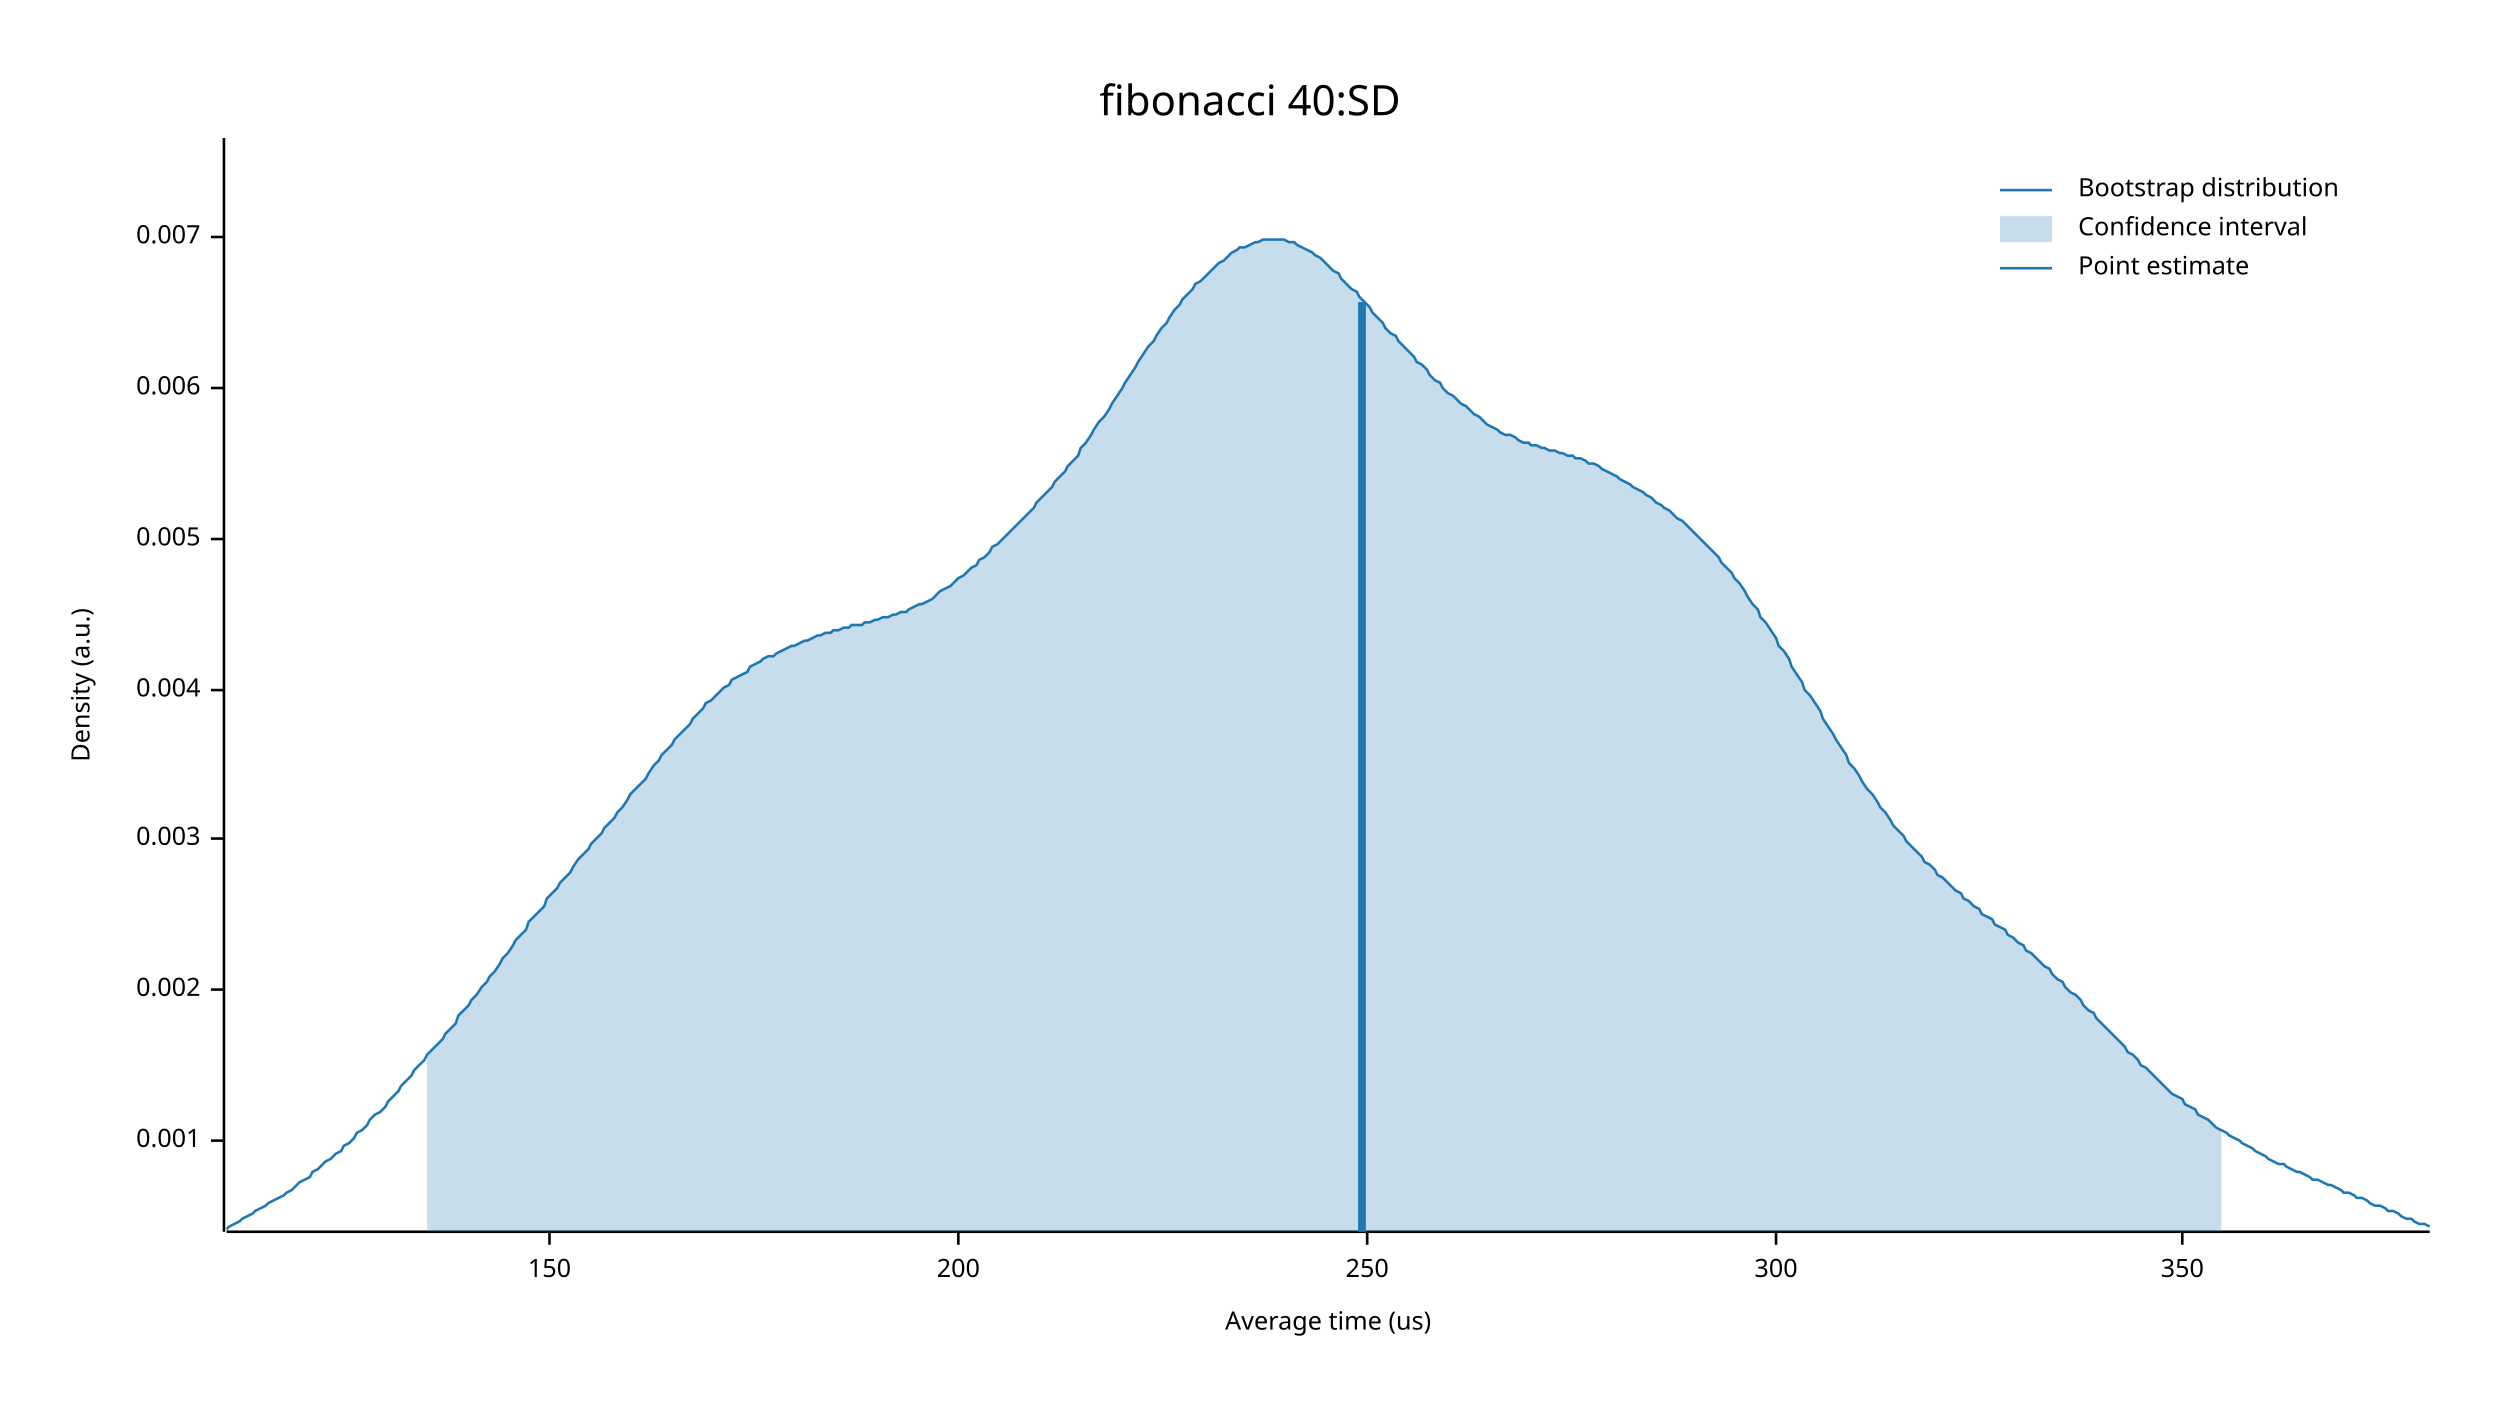
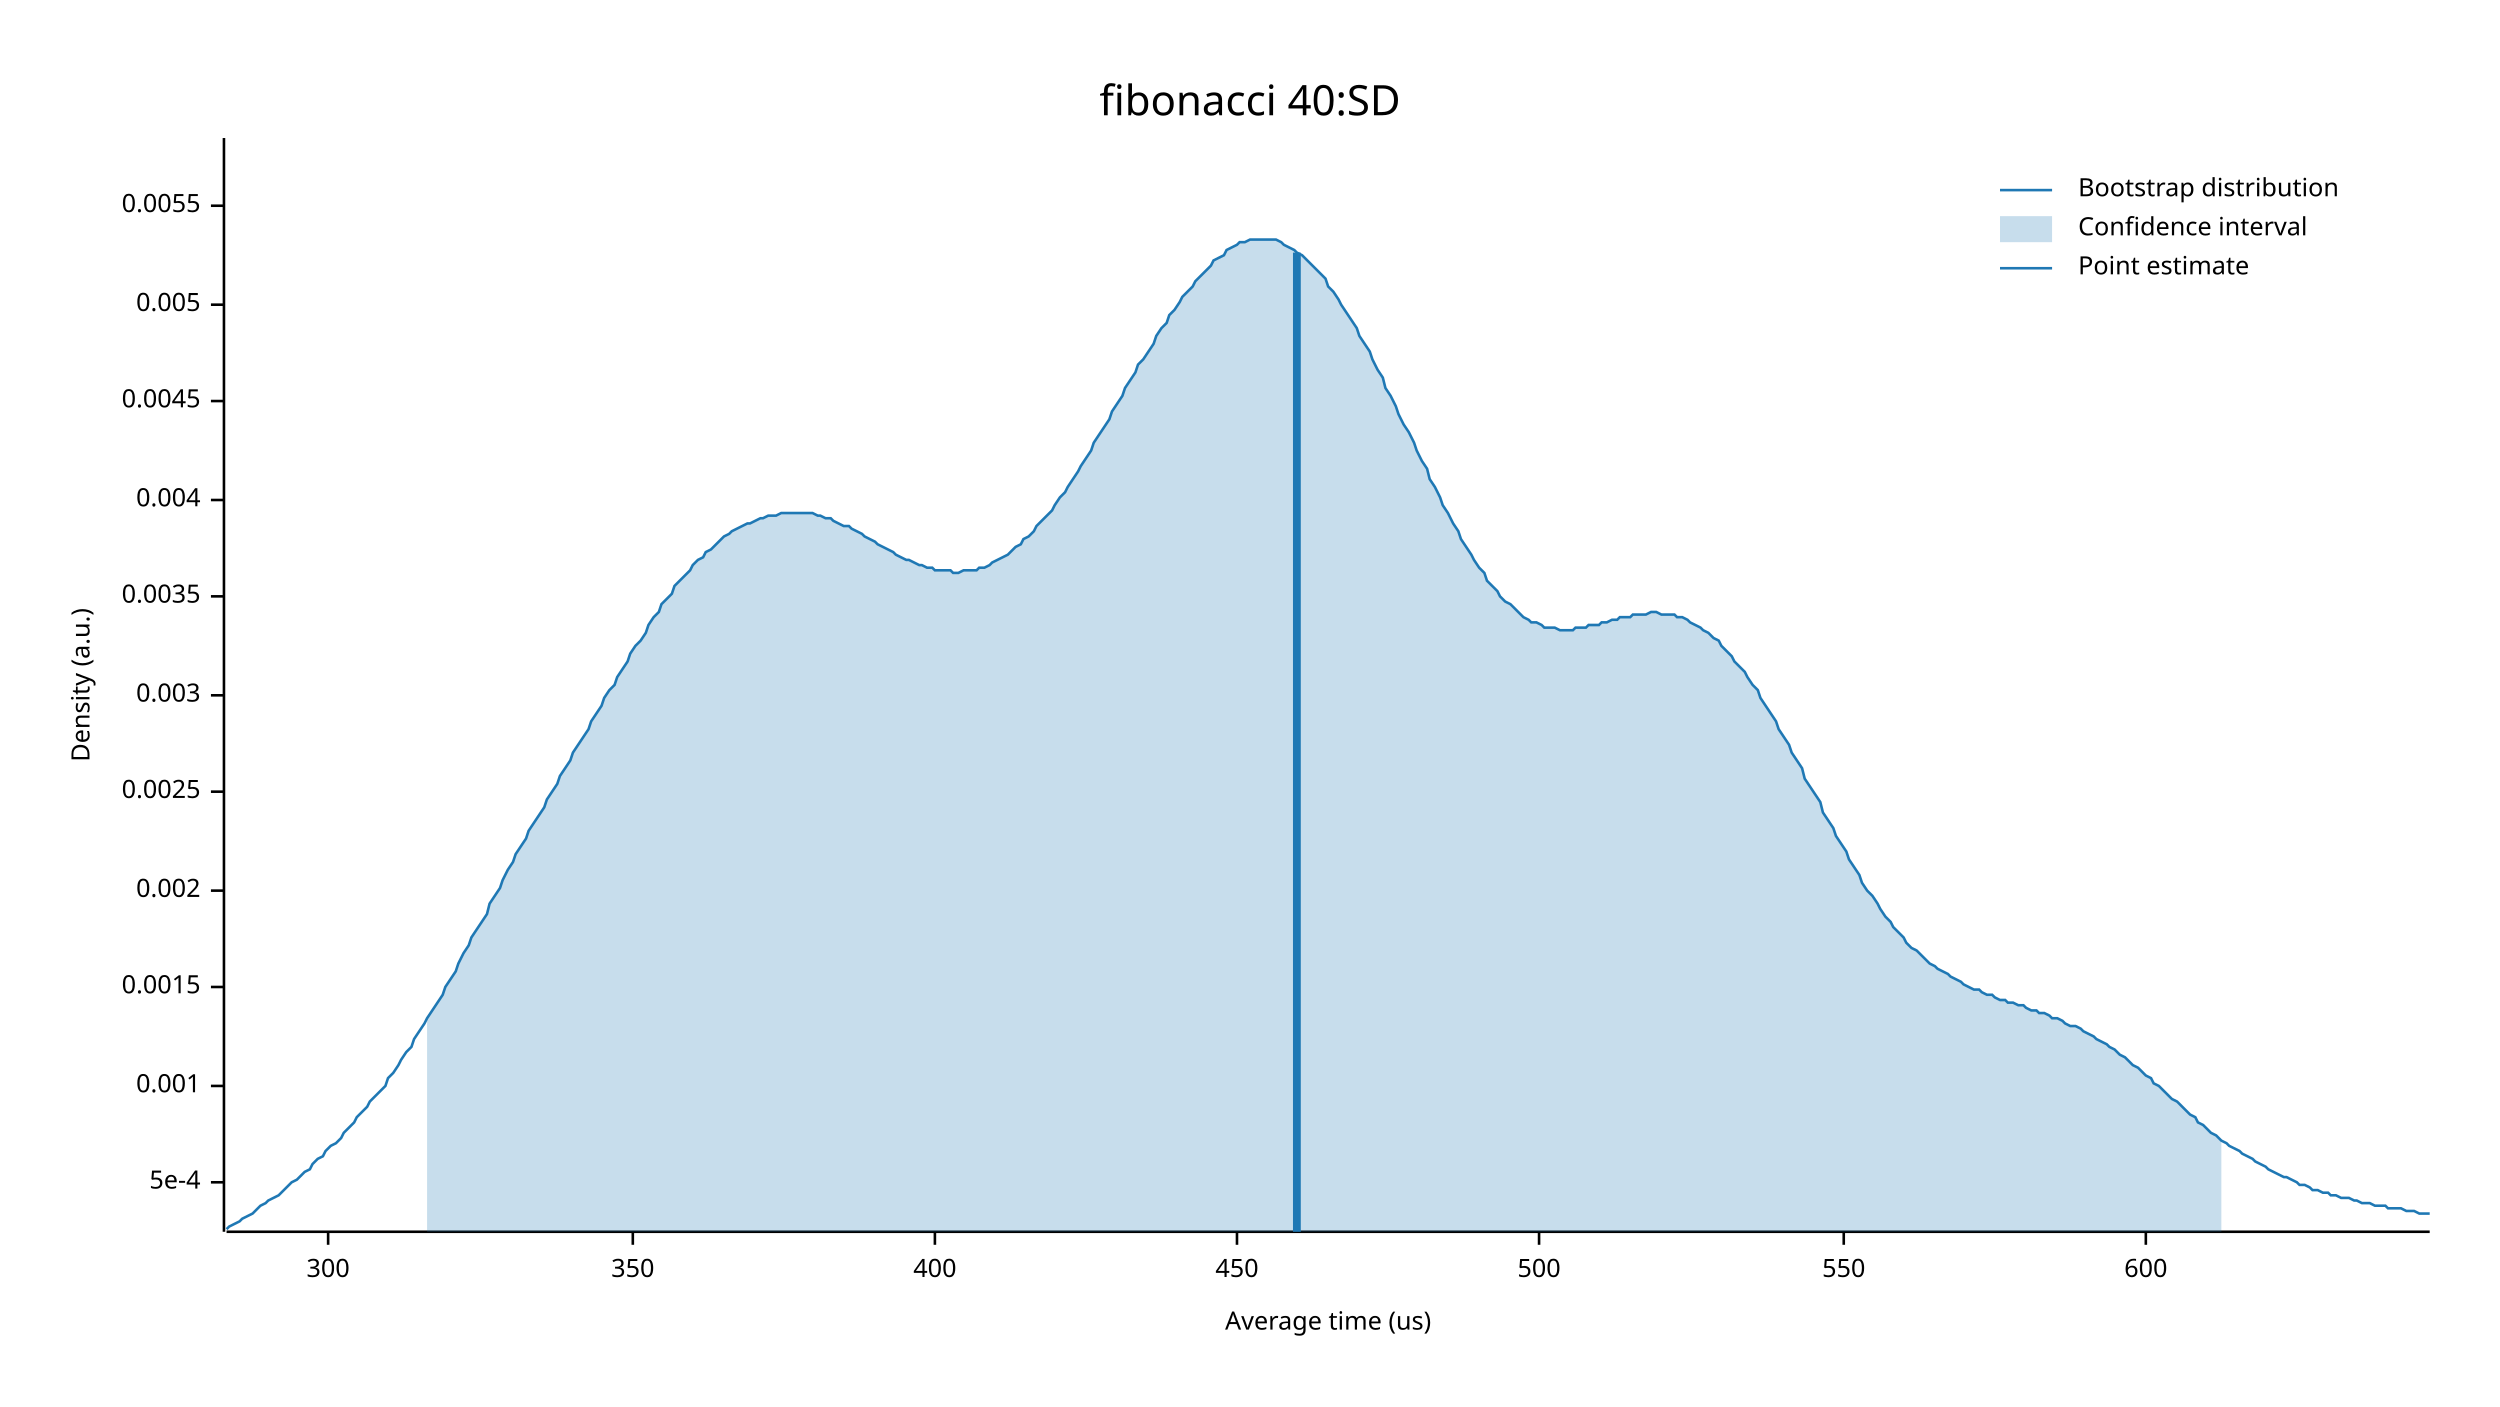
<svg xmlns="http://www.w3.org/2000/svg" width="960" height="540">
  <text x="480" y="32" dy="0.76em" text-anchor="middle" font-family="sans-serif" font-size="16.129" opacity="1" fill="#000000">
fibonacci 40:SD
</text>
  <text x="27" y="263" dy="0.76em" text-anchor="middle" font-family="sans-serif" font-size="9.677" opacity="1" fill="#000000" transform="rotate(270, 27, 263)">
Density (a.u.)
</text>
  <text x="510" y="513" dy="-0.5ex" text-anchor="middle" font-family="sans-serif" font-size="9.677" opacity="1" fill="#000000">
Average time (us)
</text>
  <polyline fill="none" opacity="1" stroke="#000000" stroke-width="1" points="86,53 86,473 " />
-   <text x="77" y="438" dy="0.5ex" text-anchor="end" font-family="sans-serif" font-size="9.677" opacity="1" fill="#000000">
+   <text x="77" y="454" dy="0.5ex" text-anchor="end" font-family="sans-serif" font-size="9.677" opacity="1" fill="#000000">
+ 5e-4
+ </text>
+   <polyline fill="none" opacity="1" stroke="#000000" stroke-width="1" points="81,454 86,454 " />
+   <text x="77" y="417" dy="0.5ex" text-anchor="end" font-family="sans-serif" font-size="9.677" opacity="1" fill="#000000">
0.001
</text>
-   <polyline fill="none" opacity="1" stroke="#000000" stroke-width="1" points="81,438 86,438 " />
-   <text x="77" y="380" dy="0.5ex" text-anchor="end" font-family="sans-serif" font-size="9.677" opacity="1" fill="#000000">
+   <polyline fill="none" opacity="1" stroke="#000000" stroke-width="1" points="81,417 86,417 " />
+   <text x="77" y="379" dy="0.5ex" text-anchor="end" font-family="sans-serif" font-size="9.677" opacity="1" fill="#000000">
+ 0.0015
+ </text>
+   <polyline fill="none" opacity="1" stroke="#000000" stroke-width="1" points="81,379 86,379 " />
+   <text x="77" y="342" dy="0.5ex" text-anchor="end" font-family="sans-serif" font-size="9.677" opacity="1" fill="#000000">
0.002
</text>
-   <polyline fill="none" opacity="1" stroke="#000000" stroke-width="1" points="81,380 86,380 " />
-   <text x="77" y="322" dy="0.5ex" text-anchor="end" font-family="sans-serif" font-size="9.677" opacity="1" fill="#000000">
+   <polyline fill="none" opacity="1" stroke="#000000" stroke-width="1" points="81,342 86,342 " />
+   <text x="77" y="304" dy="0.5ex" text-anchor="end" font-family="sans-serif" font-size="9.677" opacity="1" fill="#000000">
+ 0.0025
+ </text>
+   <polyline fill="none" opacity="1" stroke="#000000" stroke-width="1" points="81,304 86,304 " />
+   <text x="77" y="267" dy="0.5ex" text-anchor="end" font-family="sans-serif" font-size="9.677" opacity="1" fill="#000000">
0.003
</text>
-   <polyline fill="none" opacity="1" stroke="#000000" stroke-width="1" points="81,322 86,322 " />
-   <text x="77" y="265" dy="0.5ex" text-anchor="end" font-family="sans-serif" font-size="9.677" opacity="1" fill="#000000">
+   <polyline fill="none" opacity="1" stroke="#000000" stroke-width="1" points="81,267 86,267 " />
+   <text x="77" y="229" dy="0.5ex" text-anchor="end" font-family="sans-serif" font-size="9.677" opacity="1" fill="#000000">
+ 0.0035
+ </text>
+   <polyline fill="none" opacity="1" stroke="#000000" stroke-width="1" points="81,229 86,229 " />
+   <text x="77" y="192" dy="0.5ex" text-anchor="end" font-family="sans-serif" font-size="9.677" opacity="1" fill="#000000">
0.004
</text>
-   <polyline fill="none" opacity="1" stroke="#000000" stroke-width="1" points="81,265 86,265 " />
-   <text x="77" y="207" dy="0.5ex" text-anchor="end" font-family="sans-serif" font-size="9.677" opacity="1" fill="#000000">
+   <polyline fill="none" opacity="1" stroke="#000000" stroke-width="1" points="81,192 86,192 " />
+   <text x="77" y="154" dy="0.5ex" text-anchor="end" font-family="sans-serif" font-size="9.677" opacity="1" fill="#000000">
+ 0.0045
+ </text>
+   <polyline fill="none" opacity="1" stroke="#000000" stroke-width="1" points="81,154 86,154 " />
+   <text x="77" y="117" dy="0.5ex" text-anchor="end" font-family="sans-serif" font-size="9.677" opacity="1" fill="#000000">
0.005
</text>
-   <polyline fill="none" opacity="1" stroke="#000000" stroke-width="1" points="81,207 86,207 " />
-   <text x="77" y="149" dy="0.5ex" text-anchor="end" font-family="sans-serif" font-size="9.677" opacity="1" fill="#000000">
- 0.006
+   <polyline fill="none" opacity="1" stroke="#000000" stroke-width="1" points="81,117 86,117 " />
+   <text x="77" y="79" dy="0.5ex" text-anchor="end" font-family="sans-serif" font-size="9.677" opacity="1" fill="#000000">
+ 0.0055
</text>
-   <polyline fill="none" opacity="1" stroke="#000000" stroke-width="1" points="81,149 86,149 " />
-   <text x="77" y="91" dy="0.5ex" text-anchor="end" font-family="sans-serif" font-size="9.677" opacity="1" fill="#000000">
- 0.007
- </text>
-   <polyline fill="none" opacity="1" stroke="#000000" stroke-width="1" points="81,91 86,91 " />
+   <polyline fill="none" opacity="1" stroke="#000000" stroke-width="1" points="81,79 86,79 " />
  <polyline fill="none" opacity="1" stroke="#000000" stroke-width="1" points="87,473 933,473 " />
-   <text x="211" y="483" dy="0.76em" text-anchor="middle" font-family="sans-serif" font-size="9.677" opacity="1" fill="#000000">
- 150
- </text>
-   <polyline fill="none" opacity="1" stroke="#000000" stroke-width="1" points="211,473 211,478 " />
-   <text x="368" y="483" dy="0.76em" text-anchor="middle" font-family="sans-serif" font-size="9.677" opacity="1" fill="#000000">
- 200
- </text>
-   <polyline fill="none" opacity="1" stroke="#000000" stroke-width="1" points="368,473 368,478 " />
-   <text x="525" y="483" dy="0.76em" text-anchor="middle" font-family="sans-serif" font-size="9.677" opacity="1" fill="#000000">
- 250
- </text>
-   <polyline fill="none" opacity="1" stroke="#000000" stroke-width="1" points="525,473 525,478 " />
-   <text x="682" y="483" dy="0.76em" text-anchor="middle" font-family="sans-serif" font-size="9.677" opacity="1" fill="#000000">
+   <text x="126" y="483" dy="0.76em" text-anchor="middle" font-family="sans-serif" font-size="9.677" opacity="1" fill="#000000">
300
</text>
-   <polyline fill="none" opacity="1" stroke="#000000" stroke-width="1" points="682,473 682,478 " />
-   <text x="838" y="483" dy="0.76em" text-anchor="middle" font-family="sans-serif" font-size="9.677" opacity="1" fill="#000000">
+   <polyline fill="none" opacity="1" stroke="#000000" stroke-width="1" points="126,473 126,478 " />
+   <text x="243" y="483" dy="0.76em" text-anchor="middle" font-family="sans-serif" font-size="9.677" opacity="1" fill="#000000">
350
</text>
-   <polyline fill="none" opacity="1" stroke="#000000" stroke-width="1" points="838,473 838,478 " />
-   <polyline fill="none" opacity="1" stroke="#1F78B4" stroke-width="1" points="87,472 88,471 90,470 92,469 93,468 95,467 97,466 98,465 100,464 102,463 103,462 105,461 107,460 109,459 110,458 112,457 114,455 115,454 117,453 119,452 120,450 122,449 124,447 125,446 127,445 129,443 131,442 132,440 134,439 136,437 137,435 139,434 141,432 142,430 144,428 146,427 148,425 149,423 151,421 153,419 154,417 156,415 158,413 159,411 161,409 163,407 164,405 166,403 168,401 170,399 171,397 173,395 175,393 176,390 178,388 180,386 181,384 183,382 185,379 187,377 188,375 190,373 192,370 193,368 195,366 197,363 198,361 200,359 202,357 203,354 205,352 207,350 209,348 210,345 212,343 214,341 215,339 217,337 219,335 220,333 222,330 224,328 226,326 227,324 229,322 231,320 232,318 234,316 236,314 237,312 239,310 241,307 242,305 244,303 246,301 248,299 249,297 251,294 253,292 254,290 256,288 258,286 259,284 261,282 263,280 265,278 266,276 268,274 270,272 271,270 273,269 275,267 276,266 278,264 280,263 281,261 283,260 285,259 287,258 288,256 290,255 292,254 293,253 295,252 297,252 298,251 300,250 302,249 304,248 305,248 307,247 309,246 310,246 312,245 314,244 315,244 317,243 319,243 320,242 322,242 324,241 326,241 327,240 329,240 331,240 332,239 334,239 336,238 337,238 339,237 341,237 343,236 344,236 346,235 348,235 349,234 351,233 353,232 354,232 356,231 358,230 359,229 361,227 363,226 365,225 366,224 368,222 370,221 371,220 373,218 375,217 376,215 378,214 380,212 381,210 383,209 385,207 387,205 388,204 390,202 392,200 393,199 395,197 397,195 398,193 400,191 402,189 404,187 405,185 407,183 409,181 410,179 412,177 414,175 415,172 417,170 419,167 420,165 422,162 424,160 426,157 427,155 429,152 431,149 432,147 434,144 436,141 437,139 439,136 441,133 443,131 444,129 446,126 448,124 449,122 451,119 453,117 454,115 456,113 458,111 459,109 461,108 463,106 465,104 466,103 468,101 470,100 471,99 473,97 475,96 476,95 478,95 480,94 482,93 483,93 485,92 487,92 488,92 490,92 492,92 493,92 495,93 497,93 498,94 500,95 502,96 504,97 505,98 507,99 509,101 510,102 512,104 514,105 515,107 517,109 519,111 521,112 522,114 524,116 526,118 527,120 529,122 531,124 532,126 534,128 536,129 537,131 539,133 541,135 543,137 544,139 546,140 548,142 549,144 551,146 553,147 554,149 556,151 558,152 560,154 561,155 563,156 565,158 566,159 568,160 570,162 571,163 573,164 575,165 576,166 578,167 580,167 582,168 583,169 585,170 587,170 588,171 590,171 592,172 593,172 595,173 597,173 599,174 600,174 602,175 604,175 605,176 607,176 609,177 610,178 612,178 614,179 615,180 617,181 619,182 621,183 622,184 624,185 626,186 627,187 629,188 631,189 632,190 634,191 636,193 638,194 639,195 641,196 643,198 644,199 646,200 648,202 649,203 651,205 653,207 654,208 656,210 658,212 660,214 661,216 663,218 665,220 666,222 668,224 670,227 671,229 673,232 675,234 676,237 678,239 680,242 682,245 683,248 685,250 687,253 688,256 690,259 692,262 693,265 695,267 697,270 699,273 700,276 702,279 704,282 705,284 707,287 709,290 710,293 712,295 714,298 715,300 717,303 719,305 721,308 722,310 724,312 726,315 727,317 729,319 731,321 732,323 734,325 736,327 738,329 739,331 741,332 743,334 744,336 746,337 748,339 749,340 751,342 753,343 754,345 756,346 758,348 760,349 761,351 763,352 765,353 766,355 768,356 770,357 771,359 773,360 775,362 777,363 778,365 780,366 782,368 783,369 785,371 787,372 788,374 790,376 792,377 793,379 795,381 797,382 799,384 800,386 802,388 804,389 805,391 807,393 809,395 810,396 812,398 814,400 816,402 817,404 819,405 821,407 822,409 824,410 826,412 827,413 829,415 831,417 832,418 834,420 836,421 838,422 839,424 841,425 843,426 844,428 846,429 848,430 849,431 851,433 853,434 855,435 856,436 858,437 860,438 861,439 863,440 865,441 866,442 868,443 870,444 871,445 873,446 875,447 877,447 878,448 880,449 882,450 883,450 885,451 887,452 888,453 890,453 892,454 894,455 895,455 897,456 899,457 900,458 902,458 904,459 905,460 907,460 909,461 910,462 912,463 914,463 916,464 917,465 919,465 921,466 922,467 924,468 926,468 927,469 929,470 931,470 933,471 " />
-   <polygon opacity="0.25" fill="#1F78B4" points="164,405 166,403 168,401 170,399 171,397 173,395 175,393 176,390 178,388 180,386 181,384 183,382 185,379 187,377 188,375 190,373 192,370 193,368 195,366 197,363 198,361 200,359 202,357 203,354 205,352 207,350 209,348 210,345 212,343 214,341 215,339 217,337 219,335 220,333 222,330 224,328 226,326 227,324 229,322 231,320 232,318 234,316 236,314 237,312 239,310 241,307 242,305 244,303 246,301 248,299 249,297 251,294 253,292 254,290 256,288 258,286 259,284 261,282 263,280 265,278 266,276 268,274 270,272 271,270 273,269 275,267 276,266 278,264 280,263 281,261 283,260 285,259 287,258 288,256 290,255 292,254 293,253 295,252 297,252 298,251 300,250 302,249 304,248 305,248 307,247 309,246 310,246 312,245 314,244 315,244 317,243 319,243 320,242 322,242 324,241 326,241 327,240 329,240 331,240 332,239 334,239 336,238 337,238 339,237 341,237 343,236 344,236 346,235 348,235 349,234 351,233 353,232 354,232 356,231 358,230 359,229 361,227 363,226 365,225 366,224 368,222 370,221 371,220 373,218 375,217 376,215 378,214 380,212 381,210 383,209 385,207 387,205 388,204 390,202 392,200 393,199 395,197 397,195 398,193 400,191 402,189 404,187 405,185 407,183 409,181 410,179 412,177 414,175 415,172 417,170 419,167 420,165 422,162 424,160 426,157 427,155 429,152 431,149 432,147 434,144 436,141 437,139 439,136 441,133 443,131 444,129 446,126 448,124 449,122 451,119 453,117 454,115 456,113 458,111 459,109 461,108 463,106 465,104 466,103 468,101 470,100 471,99 473,97 475,96 476,95 478,95 480,94 482,93 483,93 485,92 487,92 488,92 490,92 492,92 493,92 495,93 497,93 498,94 500,95 502,96 504,97 505,98 507,99 509,101 510,102 512,104 514,105 515,107 517,109 519,111 521,112 522,114 524,116 526,118 527,120 529,122 531,124 532,126 534,128 536,129 537,131 539,133 541,135 543,137 544,139 546,140 548,142 549,144 551,146 553,147 554,149 556,151 558,152 560,154 561,155 563,156 565,158 566,159 568,160 570,162 571,163 573,164 575,165 576,166 578,167 580,167 582,168 583,169 585,170 587,170 588,171 590,171 592,172 593,172 595,173 597,173 599,174 600,174 602,175 604,175 605,176 607,176 609,177 610,178 612,178 614,179 615,180 617,181 619,182 621,183 622,184 624,185 626,186 627,187 629,188 631,189 632,190 634,191 636,193 638,194 639,195 641,196 643,198 644,199 646,200 648,202 649,203 651,205 653,207 654,208 656,210 658,212 660,214 661,216 663,218 665,220 666,222 668,224 670,227 671,229 673,232 675,234 676,237 678,239 680,242 682,245 683,248 685,250 687,253 688,256 690,259 692,262 693,265 695,267 697,270 699,273 700,276 702,279 704,282 705,284 707,287 709,290 710,293 712,295 714,298 715,300 717,303 719,305 721,308 722,310 724,312 726,315 727,317 729,319 731,321 732,323 734,325 736,327 738,329 739,331 741,332 743,334 744,336 746,337 748,339 749,340 751,342 753,343 754,345 756,346 758,348 760,349 761,351 763,352 765,353 766,355 768,356 770,357 771,359 773,360 775,362 777,363 778,365 780,366 782,368 783,369 785,371 787,372 788,374 790,376 792,377 793,379 795,381 797,382 799,384 800,386 802,388 804,389 805,391 807,393 809,395 810,396 812,398 814,400 816,402 817,404 819,405 821,407 822,409 824,410 826,412 827,413 829,415 831,417 832,418 834,420 836,421 838,422 839,424 841,425 843,426 844,428 846,429 848,430 849,431 851,433 853,434 853,473 164,473 " />
-   <polyline fill="none" opacity="1" stroke="#1F78B4" stroke-width="3" points="523,473 523,116 " />
+   <polyline fill="none" opacity="1" stroke="#000000" stroke-width="1" points="243,473 243,478 " />
+   <text x="359" y="483" dy="0.76em" text-anchor="middle" font-family="sans-serif" font-size="9.677" opacity="1" fill="#000000">
+ 400
+ </text>
+   <polyline fill="none" opacity="1" stroke="#000000" stroke-width="1" points="359,473 359,478 " />
+   <text x="475" y="483" dy="0.76em" text-anchor="middle" font-family="sans-serif" font-size="9.677" opacity="1" fill="#000000">
+ 450
+ </text>
+   <polyline fill="none" opacity="1" stroke="#000000" stroke-width="1" points="475,473 475,478 " />
+   <text x="591" y="483" dy="0.76em" text-anchor="middle" font-family="sans-serif" font-size="9.677" opacity="1" fill="#000000">
+ 500
+ </text>
+   <polyline fill="none" opacity="1" stroke="#000000" stroke-width="1" points="591,473 591,478 " />
+   <text x="708" y="483" dy="0.76em" text-anchor="middle" font-family="sans-serif" font-size="9.677" opacity="1" fill="#000000">
+ 550
+ </text>
+   <polyline fill="none" opacity="1" stroke="#000000" stroke-width="1" points="708,473 708,478 " />
+   <text x="824" y="483" dy="0.76em" text-anchor="middle" font-family="sans-serif" font-size="9.677" opacity="1" fill="#000000">
+ 600
+ </text>
+   <polyline fill="none" opacity="1" stroke="#000000" stroke-width="1" points="824,473 824,478 " />
+   <polyline fill="none" opacity="1" stroke="#1F78B4" stroke-width="1" points="87,472 88,471 90,470 92,469 93,468 95,467 97,466 98,465 100,463 102,462 103,461 105,460 107,459 109,457 110,456 112,454 114,453 115,452 117,450 119,449 120,447 122,445 124,444 125,442 127,440 129,439 131,437 132,435 134,433 136,431 137,429 139,427 141,425 142,423 144,421 146,419 148,417 149,414 151,412 153,409 154,407 156,404 158,402 159,399 161,396 163,393 164,391 166,388 168,385 170,382 171,379 173,376 175,373 176,370 178,366 180,363 181,360 183,357 185,354 187,351 188,347 190,344 192,341 193,338 195,334 197,331 198,328 200,325 202,322 203,319 205,316 207,313 209,310 210,307 212,304 214,301 215,298 217,295 219,292 220,289 222,286 224,283 226,280 227,277 229,274 231,271 232,268 234,265 236,263 237,260 239,257 241,254 242,251 244,248 246,246 248,243 249,240 251,237 253,235 254,232 256,230 258,228 259,225 261,223 263,221 265,219 266,217 268,215 270,214 271,212 273,211 275,209 276,208 278,206 280,205 281,204 283,203 285,202 287,201 288,201 290,200 292,199 293,199 295,198 297,198 298,198 300,197 302,197 304,197 305,197 307,197 309,197 310,197 312,197 314,198 315,198 317,199 319,199 320,200 322,201 324,202 326,202 327,203 329,204 331,205 332,206 334,207 336,208 337,209 339,210 341,211 343,212 344,213 346,214 348,215 349,215 351,216 353,217 354,217 356,218 358,218 359,219 361,219 363,219 365,219 366,220 368,220 370,219 371,219 373,219 375,219 376,218 378,218 380,217 381,216 383,215 385,214 387,213 388,212 390,210 392,209 393,207 395,206 397,204 398,202 400,200 402,198 404,196 405,194 407,191 409,189 410,187 412,184 414,181 415,179 417,176 419,173 420,170 422,167 424,164 426,161 427,158 429,155 431,152 432,149 434,146 436,143 437,140 439,138 441,135 443,132 444,129 446,126 448,124 449,121 451,119 453,116 454,114 456,112 458,110 459,108 461,106 463,104 465,102 466,100 468,99 470,98 471,96 473,95 475,94 476,93 478,93 480,92 482,92 483,92 485,92 487,92 488,92 490,92 492,93 493,94 495,95 497,96 498,97 500,98 502,100 504,102 505,103 507,105 509,107 510,110 512,112 514,115 515,117 517,120 519,123 521,126 522,129 524,132 526,135 527,138 529,142 531,145 532,149 534,152 536,156 537,159 539,163 541,166 543,170 544,173 546,177 548,180 549,184 551,187 553,191 554,194 556,197 558,201 560,204 561,207 563,210 565,213 566,215 568,218 570,220 571,223 573,225 575,227 576,229 578,231 580,232 582,234 583,235 585,237 587,238 588,239 590,239 592,240 593,241 595,241 597,241 599,242 600,242 602,242 604,242 605,241 607,241 609,241 610,240 612,240 614,240 615,239 617,239 619,238 621,238 622,237 624,237 626,237 627,236 629,236 631,236 632,236 634,235 636,235 638,236 639,236 641,236 643,236 644,237 646,237 648,238 649,239 651,240 653,241 654,242 656,243 658,245 660,246 661,248 663,250 665,252 666,254 668,256 670,258 671,260 673,263 675,265 676,268 678,271 680,274 682,277 683,280 685,283 687,286 688,289 690,292 692,295 693,299 695,302 697,305 699,308 700,312 702,315 704,318 705,321 707,324 709,327 710,330 712,333 714,336 715,339 717,342 719,344 721,347 722,349 724,352 726,354 727,356 729,358 731,360 732,362 734,364 736,365 738,367 739,368 741,370 743,371 744,372 746,373 748,374 749,375 751,376 753,377 754,378 756,379 758,380 760,380 761,381 763,382 765,382 766,383 768,384 770,384 771,385 773,385 775,386 777,386 778,387 780,388 782,388 783,389 785,389 787,390 788,391 790,391 792,392 793,393 795,394 797,394 799,395 800,396 802,397 804,398 805,399 807,400 809,401 810,402 812,403 814,405 816,406 817,407 819,409 821,410 822,411 824,413 826,414 827,416 829,417 831,419 832,420 834,422 836,423 838,425 839,426 841,428 843,429 844,431 846,432 848,434 849,435 851,436 853,438 855,439 856,440 858,441 860,442 861,443 863,444 865,445 866,446 868,447 870,448 871,449 873,450 875,451 877,452 878,452 880,453 882,454 883,455 885,455 887,456 888,457 890,457 892,458 894,458 895,459 897,459 899,460 900,460 902,460 904,461 905,461 907,462 909,462 910,462 912,463 914,463 916,463 917,464 919,464 921,464 922,464 924,465 926,465 927,465 929,466 931,466 933,466 " />
+   <polygon opacity="0.25" fill="#1F78B4" points="164,391 166,388 168,385 170,382 171,379 173,376 175,373 176,370 178,366 180,363 181,360 183,357 185,354 187,351 188,347 190,344 192,341 193,338 195,334 197,331 198,328 200,325 202,322 203,319 205,316 207,313 209,310 210,307 212,304 214,301 215,298 217,295 219,292 220,289 222,286 224,283 226,280 227,277 229,274 231,271 232,268 234,265 236,263 237,260 239,257 241,254 242,251 244,248 246,246 248,243 249,240 251,237 253,235 254,232 256,230 258,228 259,225 261,223 263,221 265,219 266,217 268,215 270,214 271,212 273,211 275,209 276,208 278,206 280,205 281,204 283,203 285,202 287,201 288,201 290,200 292,199 293,199 295,198 297,198 298,198 300,197 302,197 304,197 305,197 307,197 309,197 310,197 312,197 314,198 315,198 317,199 319,199 320,200 322,201 324,202 326,202 327,203 329,204 331,205 332,206 334,207 336,208 337,209 339,210 341,211 343,212 344,213 346,214 348,215 349,215 351,216 353,217 354,217 356,218 358,218 359,219 361,219 363,219 365,219 366,220 368,220 370,219 371,219 373,219 375,219 376,218 378,218 380,217 381,216 383,215 385,214 387,213 388,212 390,210 392,209 393,207 395,206 397,204 398,202 400,200 402,198 404,196 405,194 407,191 409,189 410,187 412,184 414,181 415,179 417,176 419,173 420,170 422,167 424,164 426,161 427,158 429,155 431,152 432,149 434,146 436,143 437,140 439,138 441,135 443,132 444,129 446,126 448,124 449,121 451,119 453,116 454,114 456,112 458,110 459,108 461,106 463,104 465,102 466,100 468,99 470,98 471,96 473,95 475,94 476,93 478,93 480,92 482,92 483,92 485,92 487,92 488,92 490,92 492,93 493,94 495,95 497,96 498,97 500,98 502,100 504,102 505,103 507,105 509,107 510,110 512,112 514,115 515,117 517,120 519,123 521,126 522,129 524,132 526,135 527,138 529,142 531,145 532,149 534,152 536,156 537,159 539,163 541,166 543,170 544,173 546,177 548,180 549,184 551,187 553,191 554,194 556,197 558,201 560,204 561,207 563,210 565,213 566,215 568,218 570,220 571,223 573,225 575,227 576,229 578,231 580,232 582,234 583,235 585,237 587,238 588,239 590,239 592,240 593,241 595,241 597,241 599,242 600,242 602,242 604,242 605,241 607,241 609,241 610,240 612,240 614,240 615,239 617,239 619,238 621,238 622,237 624,237 626,237 627,236 629,236 631,236 632,236 634,235 636,235 638,236 639,236 641,236 643,236 644,237 646,237 648,238 649,239 651,240 653,241 654,242 656,243 658,245 660,246 661,248 663,250 665,252 666,254 668,256 670,258 671,260 673,263 675,265 676,268 678,271 680,274 682,277 683,280 685,283 687,286 688,289 690,292 692,295 693,299 695,302 697,305 699,308 700,312 702,315 704,318 705,321 707,324 709,327 710,330 712,333 714,336 715,339 717,342 719,344 721,347 722,349 724,352 726,354 727,356 729,358 731,360 732,362 734,364 736,365 738,367 739,368 741,370 743,371 744,372 746,373 748,374 749,375 751,376 753,377 754,378 756,379 758,380 760,380 761,381 763,382 765,382 766,383 768,384 770,384 771,385 773,385 775,386 777,386 778,387 780,388 782,388 783,389 785,389 787,390 788,391 790,391 792,392 793,393 795,394 797,394 799,395 800,396 802,397 804,398 805,399 807,400 809,401 810,402 812,403 814,405 816,406 817,407 819,409 821,410 822,411 824,413 826,414 827,416 829,417 831,419 832,420 834,422 836,423 838,425 839,426 841,428 843,429 844,431 846,432 848,434 849,435 851,436 853,438 853,473 164,473 " />
+   <polyline fill="none" opacity="1" stroke="#1F78B4" stroke-width="3" points="498,473 498,97 " />
  <text x="798" y="68" dy="0.76em" text-anchor="start" font-family="sans-serif" font-size="9.677" opacity="1" fill="#000000">
Bootstrap distribution
</text>
  <text x="798" y="83" dy="0.76em" text-anchor="start" font-family="sans-serif" font-size="9.677" opacity="1" fill="#000000">
Confidence interval
</text>
  <text x="798" y="98" dy="0.76em" text-anchor="start" font-family="sans-serif" font-size="9.677" opacity="1" fill="#000000">
Point estimate
</text>
  <polyline fill="none" opacity="1" stroke="#1F78B4" stroke-width="1" points="768,73 788,73 " />
  <rect x="768" y="83" width="20" height="10" opacity="0.25" fill="#1F78B4" stroke="none" />
  <polyline fill="none" opacity="1" stroke="#1F78B4" stroke-width="1" points="768,103 788,103 " />
</svg>
